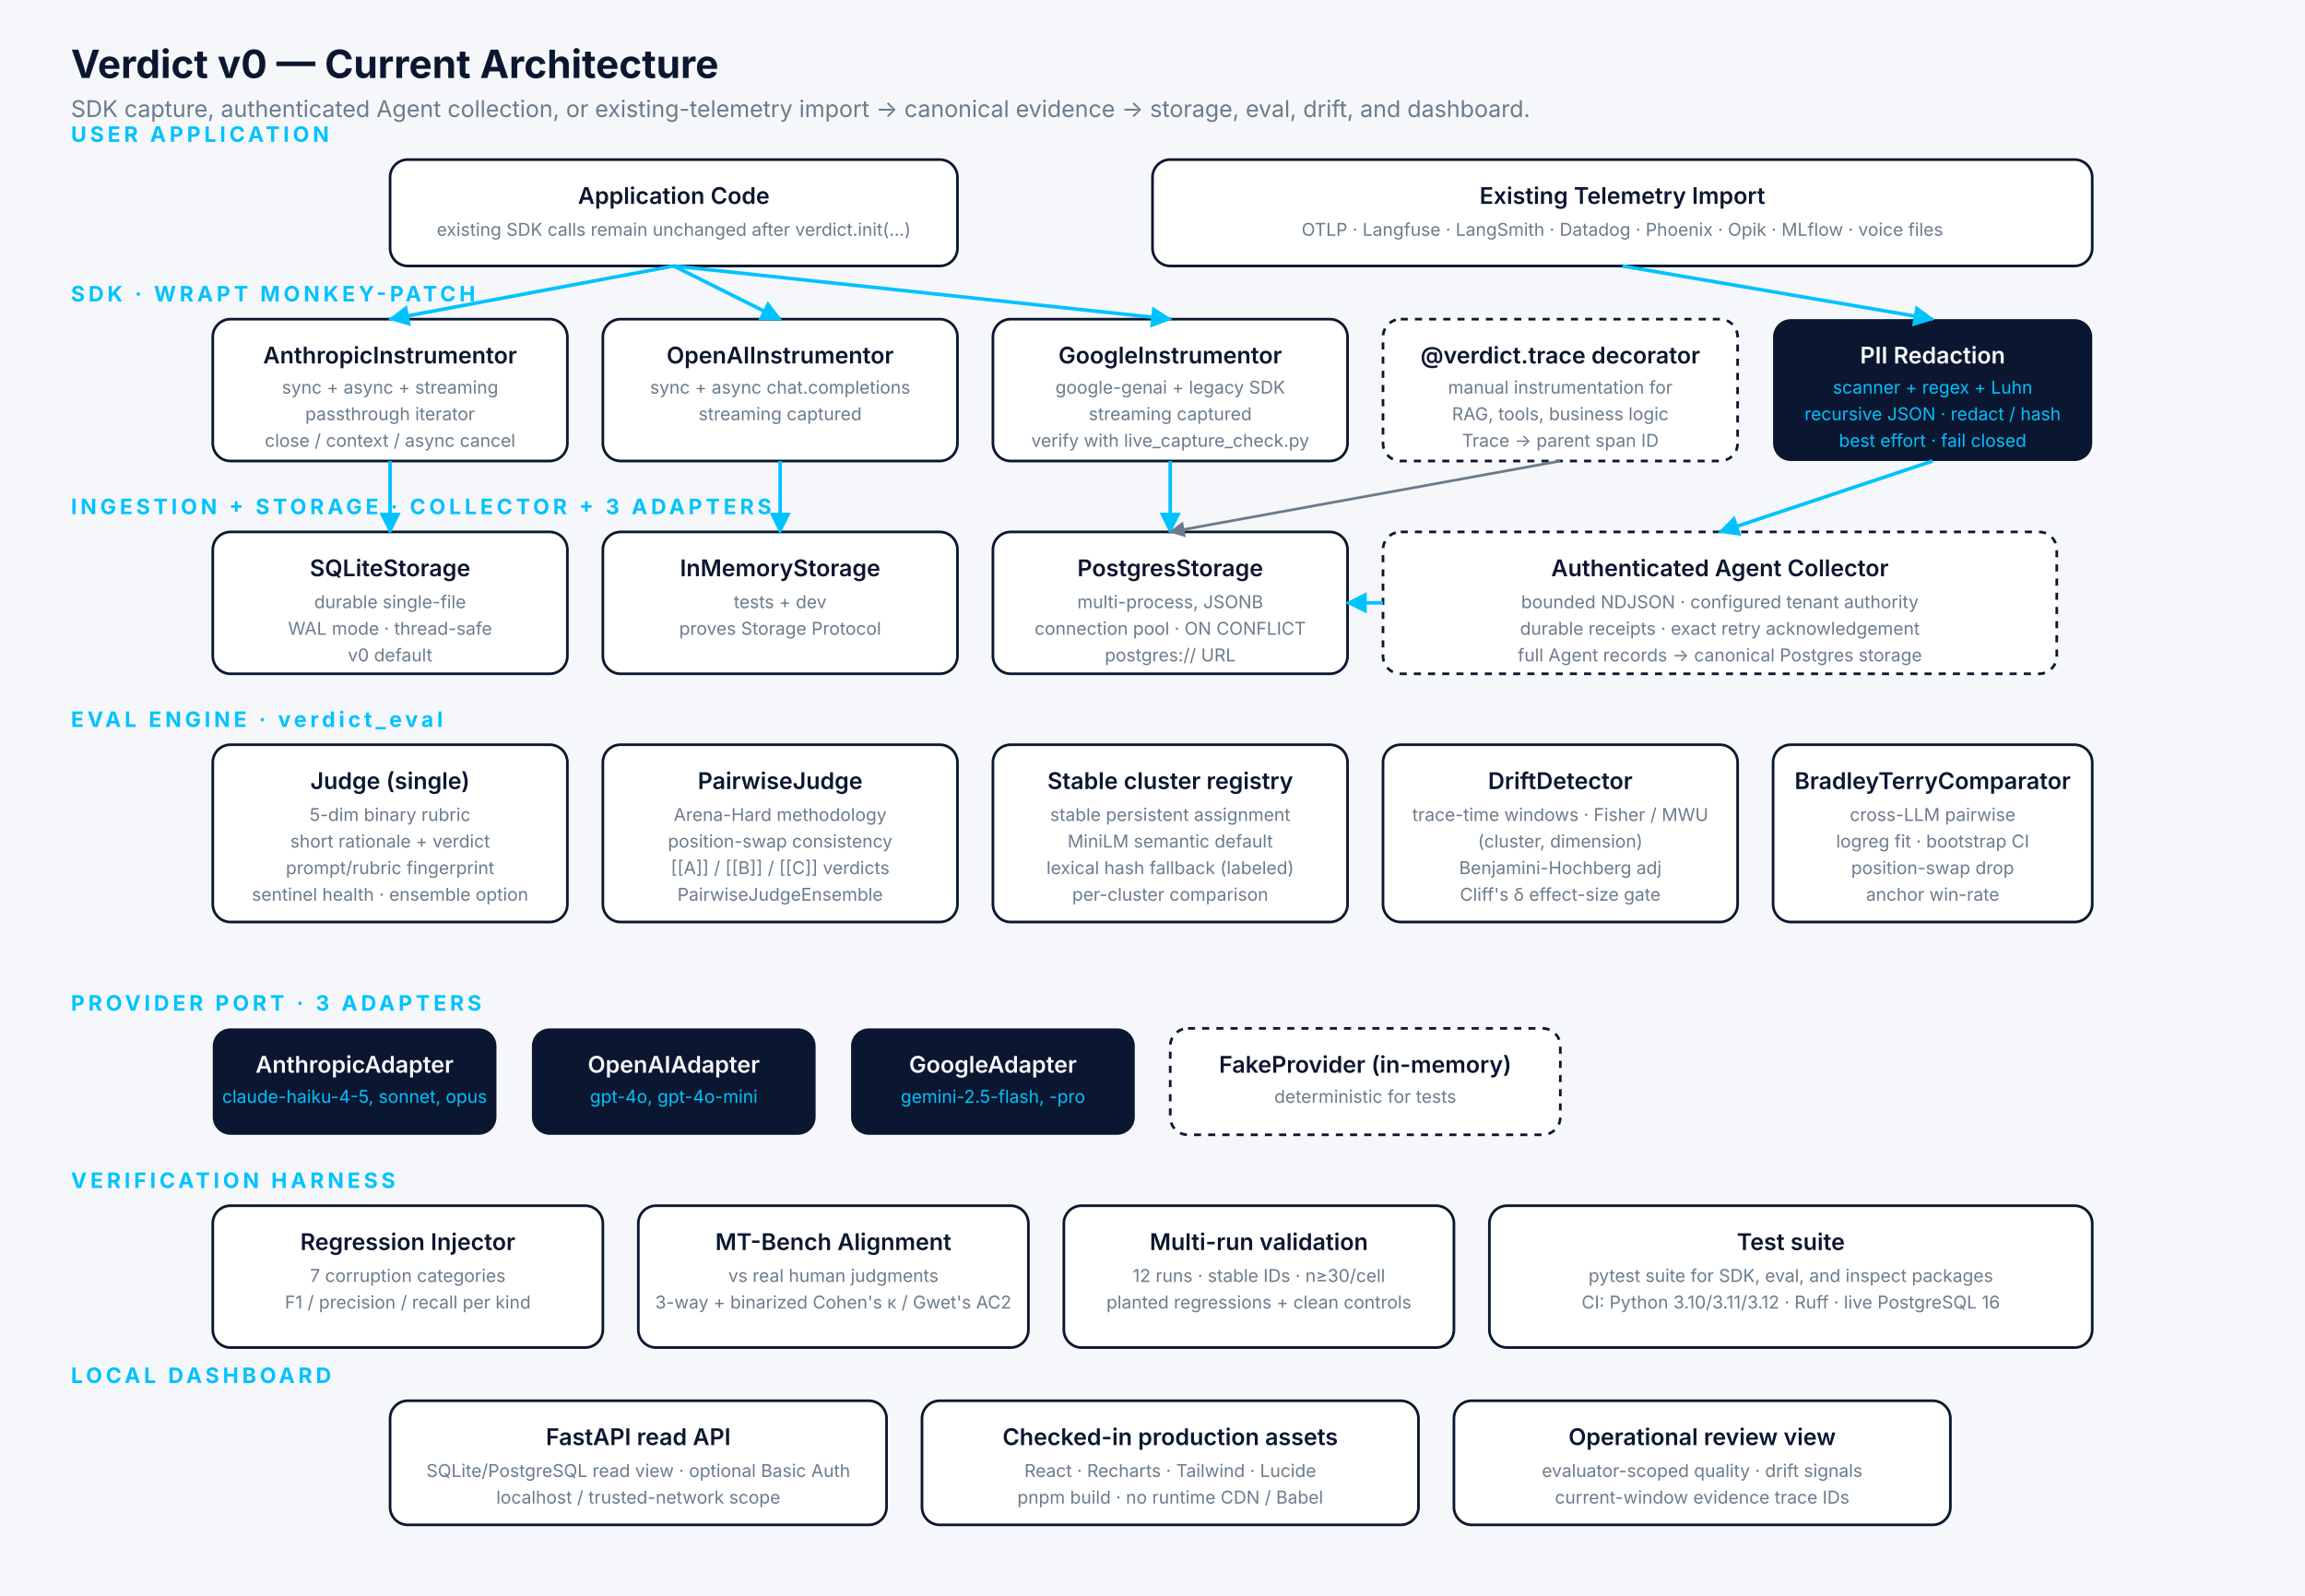
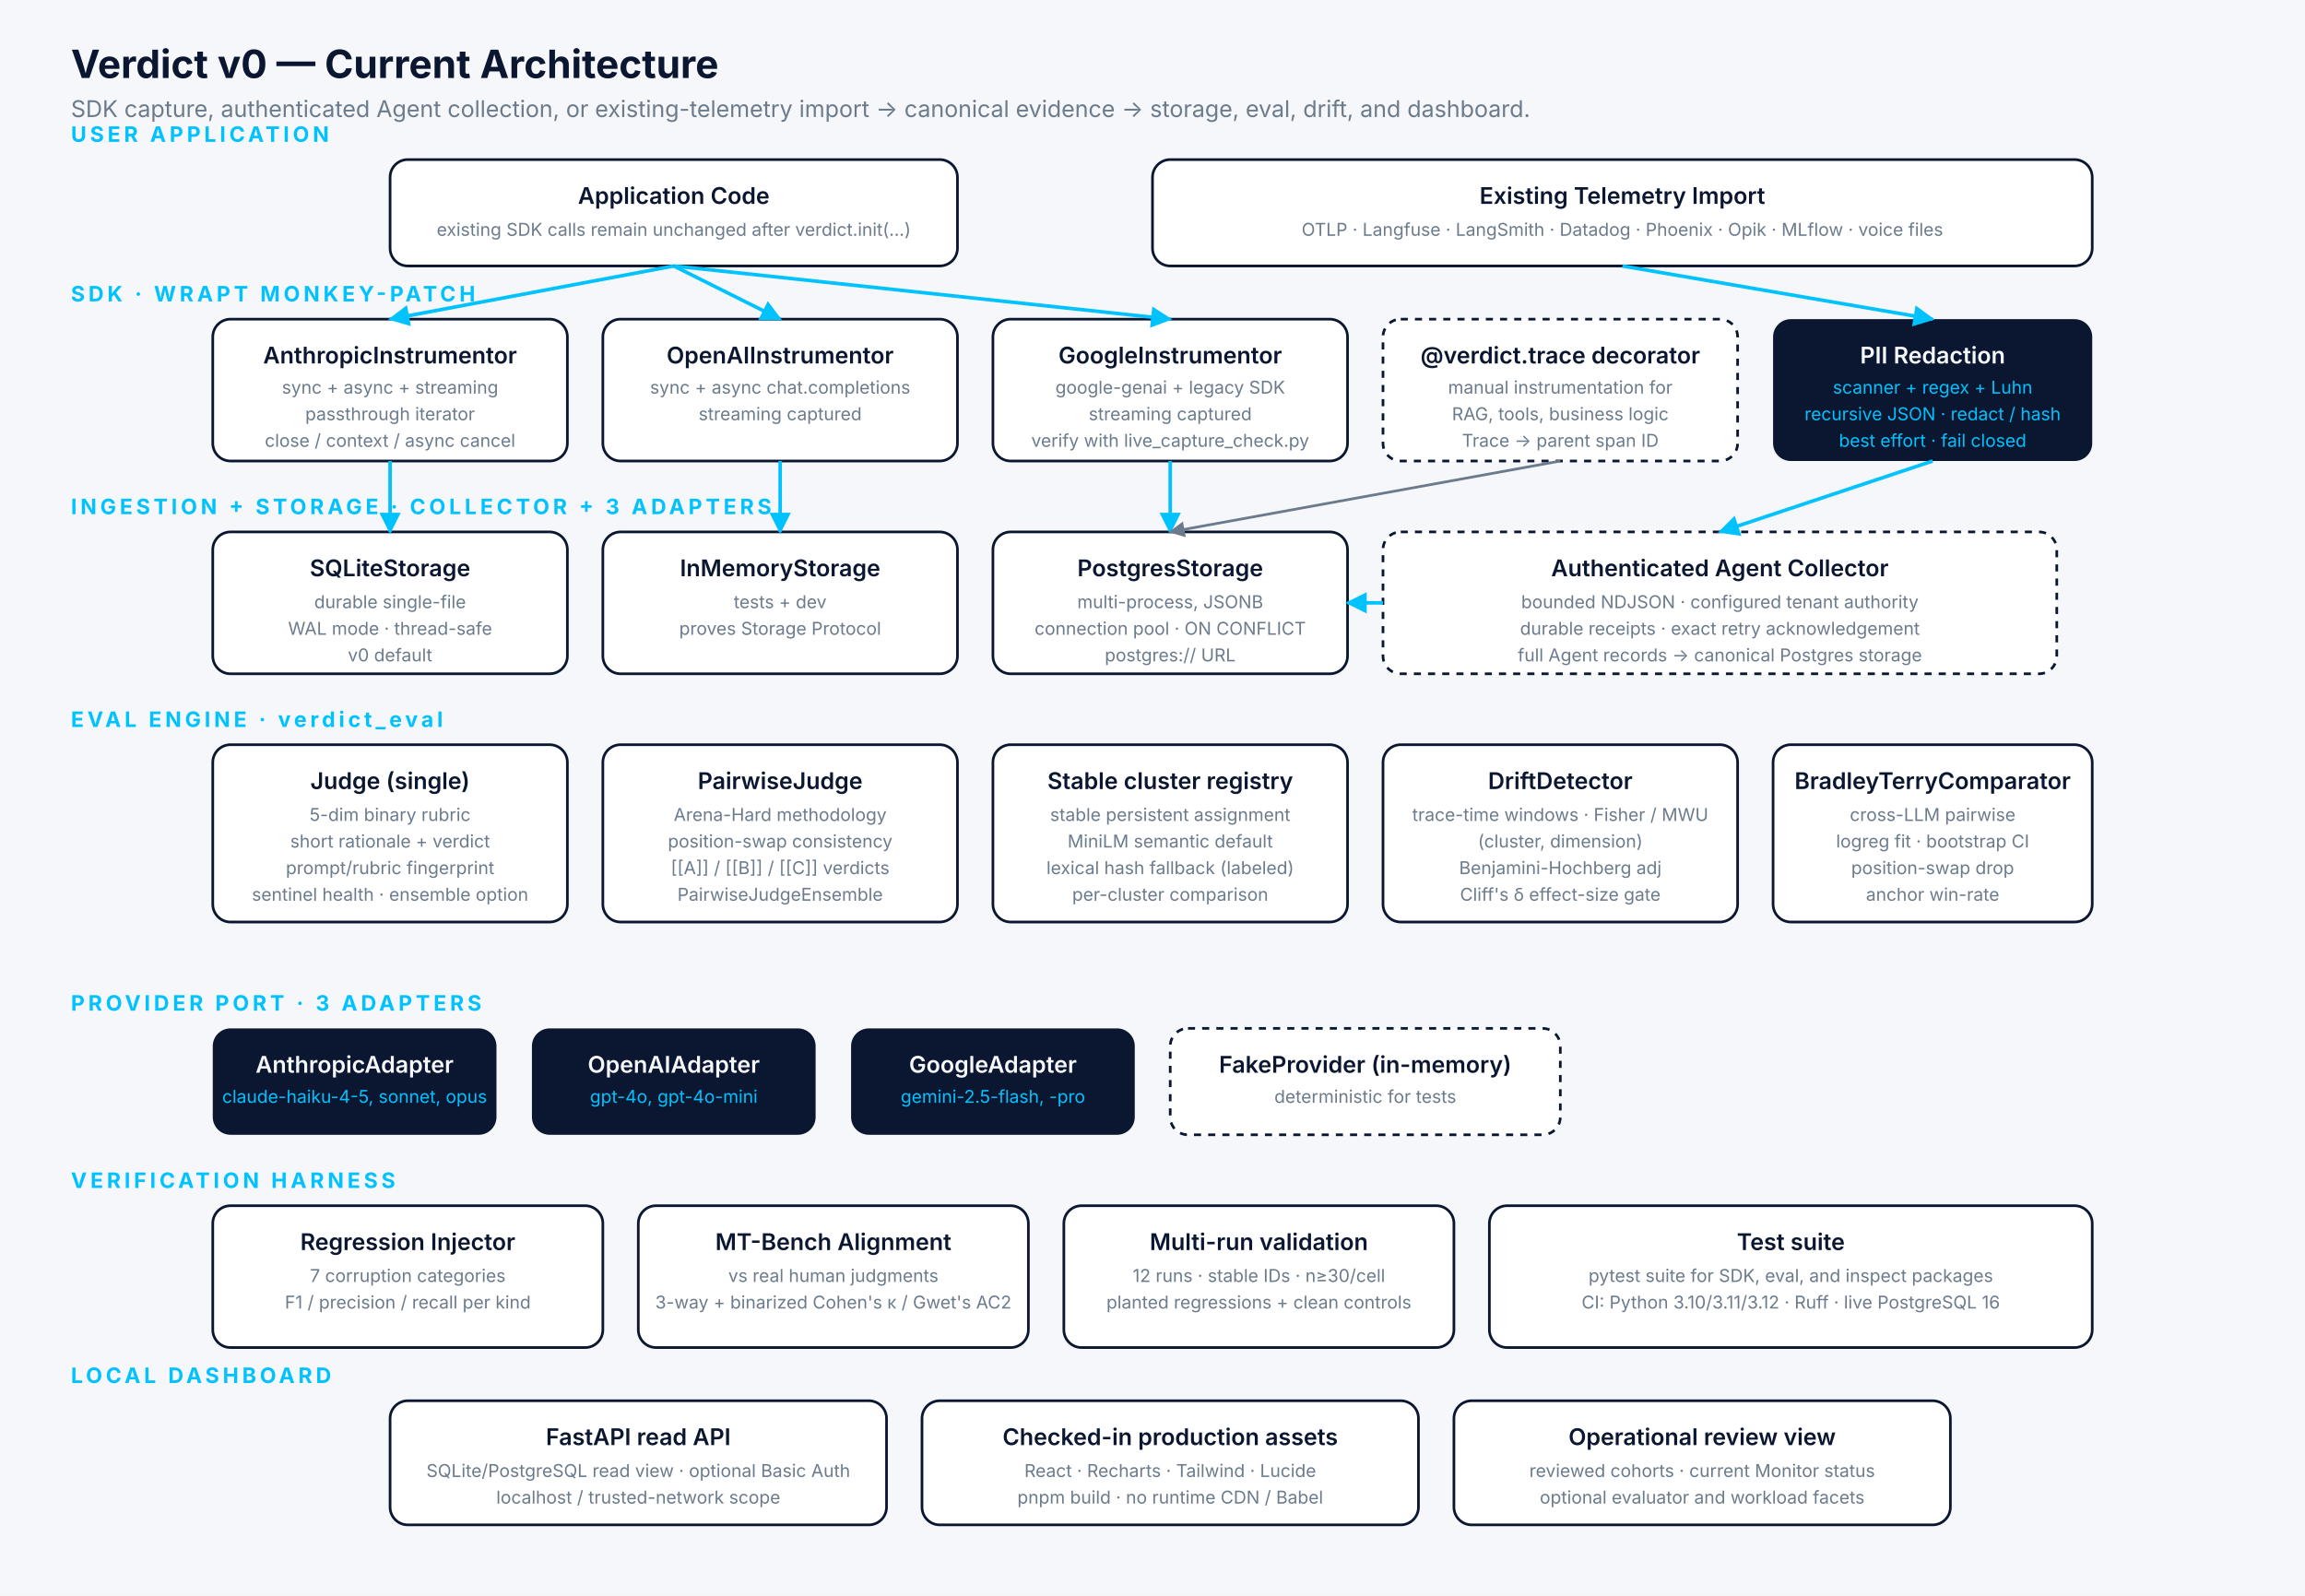
<svg xmlns="http://www.w3.org/2000/svg" viewBox="0 0 1300 900" font-family="-apple-system, BlinkMacSystemFont, 'Inter', sans-serif">
  <defs>
    <style>
      .title { font-size: 22px; font-weight: 700; fill: #0B1730; }
      .subtitle { font-size: 13px; fill: #6B7B8C; }
      .plane { font-size: 12px; font-weight: 700; fill: #00C2FF; letter-spacing: 2px; }
      .node-title { font-size: 13px; font-weight: 600; fill: #0B1730; }
      .node-sub { font-size: 10px; fill: #6B7B8C; }
      .arrow { stroke: #6B7B8C; stroke-width: 1.5; fill: none; }
      .arrow-cyan { stroke: #00C2FF; stroke-width: 2; fill: none; }
    </style>
    <marker id="arrow" viewBox="0 0 10 10" refX="9" refY="5" markerWidth="6" markerHeight="6" orient="auto-start-reverse">
      <path d="M 0 0 L 10 5 L 0 10 z" fill="#6B7B8C" />
    </marker>
    <marker id="arrow-cyan" viewBox="0 0 10 10" refX="9" refY="5" markerWidth="6" markerHeight="6" orient="auto-start-reverse">
      <path d="M 0 0 L 10 5 L 0 10 z" fill="#00C2FF" />
    </marker>
  </defs>
  <rect width="1300" height="900" fill="#F5F7FA" />
  <text x="40" y="44" class="title">Verdict v0 — Current Architecture</text>
  <text x="40" y="66" class="subtitle">SDK capture, authenticated Agent collection, or existing-telemetry import → canonical evidence → storage, eval, drift, and dashboard.</text>
  <text x="40" y="80" class="plane">USER APPLICATION</text>
  <rect x="220" y="90" width="320" height="60" rx="10" fill="#FFFFFF" stroke="#0B1730" stroke-width="1.5" />
  <text x="380" y="115" class="node-title" text-anchor="middle">Application Code</text>
  <text x="380" y="133" class="node-sub" text-anchor="middle">existing SDK calls remain unchanged after verdict.init(...)</text>
  <rect x="650" y="90" width="530" height="60" rx="10" fill="#FFFFFF" stroke="#0B1730" stroke-width="1.5" />
  <text x="915" y="115" class="node-title" text-anchor="middle">Existing Telemetry Import</text>
  <text x="915" y="133" class="node-sub" text-anchor="middle">OTLP · Langfuse · LangSmith · Datadog · Phoenix · Opik · MLflow · voice files</text>
  <text x="40" y="170" class="plane">SDK · WRAPT MONKEY-PATCH</text>
  <rect x="120" y="180" width="200" height="80" rx="10" fill="#FFFFFF" stroke="#0B1730" stroke-width="1.5" />
  <text x="220" y="205" class="node-title" text-anchor="middle">AnthropicInstrumentor</text>
  <text x="220" y="222" class="node-sub" text-anchor="middle">sync + async + streaming</text>
  <text x="220" y="237" class="node-sub" text-anchor="middle">passthrough iterator</text>
  <text x="220" y="252" class="node-sub" text-anchor="middle">close / context / async cancel</text>
  <rect x="340" y="180" width="200" height="80" rx="10" fill="#FFFFFF" stroke="#0B1730" stroke-width="1.5" />
  <text x="440" y="205" class="node-title" text-anchor="middle">OpenAIInstrumentor</text>
  <text x="440" y="222" class="node-sub" text-anchor="middle">sync + async chat.completions</text>
  <text x="440" y="237" class="node-sub" text-anchor="middle">streaming captured</text>
  <rect x="560" y="180" width="200" height="80" rx="10" fill="#FFFFFF" stroke="#0B1730" stroke-width="1.5" />
  <text x="660" y="205" class="node-title" text-anchor="middle">GoogleInstrumentor</text>
  <text x="660" y="222" class="node-sub" text-anchor="middle">google-genai + legacy SDK</text>
  <text x="660" y="237" class="node-sub" text-anchor="middle">streaming captured</text>
  <text x="660" y="252" class="node-sub" text-anchor="middle">verify with live_capture_check.py</text>
  <rect x="780" y="180" width="200" height="80" rx="10" fill="#FFFFFF" stroke="#0B1730" stroke-width="1.5" stroke-dasharray="4 4" />
  <text x="880" y="205" class="node-title" text-anchor="middle">@verdict.trace decorator</text>
  <text x="880" y="222" class="node-sub" text-anchor="middle">manual instrumentation for</text>
  <text x="880" y="237" class="node-sub" text-anchor="middle">RAG, tools, business logic</text>
  <text x="880" y="252" class="node-sub" text-anchor="middle">Trace → parent span ID</text>
  <rect x="1000" y="180" width="180" height="80" rx="10" fill="#0B1730" />
  <text x="1090" y="205" class="node-title" text-anchor="middle" style="fill:#F5F7FA">PII Redaction</text>
  <text x="1090" y="222" class="node-sub" text-anchor="middle" style="fill:#00C2FF">scanner + regex + Luhn</text>
  <text x="1090" y="237" class="node-sub" text-anchor="middle" style="fill:#00C2FF">recursive JSON · redact / hash</text>
  <text x="1090" y="252" class="node-sub" text-anchor="middle" style="fill:#00C2FF">best effort · fail closed</text>
  <line x1="380" y1="150" x2="220" y2="180" class="arrow-cyan" marker-end="url(#arrow-cyan)" />
  <line x1="380" y1="150" x2="440" y2="180" class="arrow-cyan" marker-end="url(#arrow-cyan)" />
  <line x1="380" y1="150" x2="660" y2="180" class="arrow-cyan" marker-end="url(#arrow-cyan)" />
  <line x1="915" y1="150" x2="1090" y2="180" class="arrow-cyan" marker-end="url(#arrow-cyan)" />
  <text x="40" y="290" class="plane">INGESTION + STORAGE · COLLECTOR + 3 ADAPTERS</text>
  <rect x="120" y="300" width="200" height="80" rx="10" fill="#FFFFFF" stroke="#0B1730" stroke-width="1.5" />
  <text x="220" y="325" class="node-title" text-anchor="middle">SQLiteStorage</text>
  <text x="220" y="343" class="node-sub" text-anchor="middle">durable single-file</text>
  <text x="220" y="358" class="node-sub" text-anchor="middle">WAL mode · thread-safe</text>
  <text x="220" y="373" class="node-sub" text-anchor="middle">v0 default</text>
  <rect x="340" y="300" width="200" height="80" rx="10" fill="#FFFFFF" stroke="#0B1730" stroke-width="1.5" />
  <text x="440" y="325" class="node-title" text-anchor="middle">InMemoryStorage</text>
  <text x="440" y="343" class="node-sub" text-anchor="middle">tests + dev</text>
  <text x="440" y="358" class="node-sub" text-anchor="middle">proves Storage Protocol</text>
  <rect x="560" y="300" width="200" height="80" rx="10" fill="#FFFFFF" stroke="#0B1730" stroke-width="1.5" />
  <text x="660" y="325" class="node-title" text-anchor="middle">PostgresStorage</text>
  <text x="660" y="343" class="node-sub" text-anchor="middle">multi-process, JSONB</text>
  <text x="660" y="358" class="node-sub" text-anchor="middle">connection pool · ON CONFLICT</text>
  <text x="660" y="373" class="node-sub" text-anchor="middle">postgres:// URL</text>
  <rect x="780" y="300" width="380" height="80" rx="10" fill="#FFFFFF" stroke="#0B1730" stroke-width="1.5" stroke-dasharray="4 4" />
  <text x="970" y="325" class="node-title" text-anchor="middle">Authenticated Agent Collector</text>
  <text x="970" y="343" class="node-sub" text-anchor="middle">bounded NDJSON · configured tenant authority</text>
  <text x="970" y="358" class="node-sub" text-anchor="middle">durable receipts · exact retry acknowledgement</text>
  <text x="970" y="373" class="node-sub" text-anchor="middle">full Agent records → canonical Postgres storage</text>
  <line x1="220" y1="260" x2="220" y2="300" class="arrow-cyan" marker-end="url(#arrow-cyan)" />
  <line x1="440" y1="260" x2="440" y2="300" class="arrow-cyan" marker-end="url(#arrow-cyan)" />
  <line x1="660" y1="260" x2="660" y2="300" class="arrow-cyan" marker-end="url(#arrow-cyan)" />
  <line x1="880" y1="260" x2="660" y2="300" class="arrow" marker-end="url(#arrow)" />
  <line x1="1090" y1="260" x2="970" y2="300" class="arrow-cyan" marker-end="url(#arrow-cyan)" />
  <line x1="780" y1="340" x2="760" y2="340" class="arrow-cyan" marker-end="url(#arrow-cyan)" />
  <text x="40" y="410" class="plane">EVAL ENGINE · verdict_eval</text>
  <rect x="120" y="420" width="200" height="100" rx="10" fill="#FFFFFF" stroke="#0B1730" stroke-width="1.5" />
  <text x="220" y="445" class="node-title" text-anchor="middle">Judge (single)</text>
  <text x="220" y="463" class="node-sub" text-anchor="middle">5-dim binary rubric</text>
  <text x="220" y="478" class="node-sub" text-anchor="middle">short rationale + verdict</text>
  <text x="220" y="493" class="node-sub" text-anchor="middle">prompt/rubric fingerprint</text>
  <text x="220" y="508" class="node-sub" text-anchor="middle">sentinel health · ensemble option</text>
  <rect x="340" y="420" width="200" height="100" rx="10" fill="#FFFFFF" stroke="#0B1730" stroke-width="1.5" />
  <text x="440" y="445" class="node-title" text-anchor="middle">PairwiseJudge</text>
  <text x="440" y="463" class="node-sub" text-anchor="middle">Arena-Hard methodology</text>
  <text x="440" y="478" class="node-sub" text-anchor="middle">position-swap consistency</text>
  <text x="440" y="493" class="node-sub" text-anchor="middle">[[A]] / [[B]] / [[C]] verdicts</text>
  <text x="440" y="508" class="node-sub" text-anchor="middle">PairwiseJudgeEnsemble</text>
  <rect x="560" y="420" width="200" height="100" rx="10" fill="#FFFFFF" stroke="#0B1730" stroke-width="1.5" />
  <text x="660" y="445" class="node-title" text-anchor="middle">Stable cluster registry</text>
  <text x="660" y="463" class="node-sub" text-anchor="middle">stable persistent assignment</text>
  <text x="660" y="478" class="node-sub" text-anchor="middle">MiniLM semantic default</text>
  <text x="660" y="493" class="node-sub" text-anchor="middle">lexical hash fallback (labeled)</text>
  <text x="660" y="508" class="node-sub" text-anchor="middle">per-cluster comparison</text>
  <rect x="780" y="420" width="200" height="100" rx="10" fill="#FFFFFF" stroke="#0B1730" stroke-width="1.5" />
  <text x="880" y="445" class="node-title" text-anchor="middle">DriftDetector</text>
  <text x="880" y="463" class="node-sub" text-anchor="middle">trace-time windows · Fisher / MWU</text>
  <text x="880" y="478" class="node-sub" text-anchor="middle">(cluster, dimension)</text>
  <text x="880" y="493" class="node-sub" text-anchor="middle">Benjamini-Hochberg adj</text>
  <text x="880" y="508" class="node-sub" text-anchor="middle">Cliff's δ effect-size gate</text>
  <rect x="1000" y="420" width="180" height="100" rx="10" fill="#FFFFFF" stroke="#0B1730" stroke-width="1.5" />
  <text x="1090" y="445" class="node-title" text-anchor="middle">BradleyTerryComparator</text>
  <text x="1090" y="463" class="node-sub" text-anchor="middle">cross-LLM pairwise</text>
  <text x="1090" y="478" class="node-sub" text-anchor="middle">logreg fit · bootstrap CI</text>
  <text x="1090" y="493" class="node-sub" text-anchor="middle">position-swap drop</text>
  <text x="1090" y="508" class="node-sub" text-anchor="middle">anchor win-rate</text>
  <text x="40" y="570" class="plane">PROVIDER PORT · 3 ADAPTERS</text>
  <rect x="120" y="580" width="160" height="60" rx="10" fill="#0B1730" />
  <text x="200" y="605" class="node-title" text-anchor="middle" style="fill:#F5F7FA">AnthropicAdapter</text>
  <text x="200" y="622" class="node-sub" text-anchor="middle" style="fill:#00C2FF">claude-haiku-4-5, sonnet, opus</text>
  <rect x="300" y="580" width="160" height="60" rx="10" fill="#0B1730" />
  <text x="380" y="605" class="node-title" text-anchor="middle" style="fill:#F5F7FA">OpenAIAdapter</text>
  <text x="380" y="622" class="node-sub" text-anchor="middle" style="fill:#00C2FF">gpt-4o, gpt-4o-mini</text>
  <rect x="480" y="580" width="160" height="60" rx="10" fill="#0B1730" />
  <text x="560" y="605" class="node-title" text-anchor="middle" style="fill:#F5F7FA">GoogleAdapter</text>
  <text x="560" y="622" class="node-sub" text-anchor="middle" style="fill:#00C2FF">gemini-2.5-flash, -pro</text>
  <rect x="660" y="580" width="220" height="60" rx="10" fill="#FFFFFF" stroke="#0B1730" stroke-width="1.5" stroke-dasharray="4 4" />
  <text x="770" y="605" class="node-title" text-anchor="middle">FakeProvider (in-memory)</text>
  <text x="770" y="622" class="node-sub" text-anchor="middle">deterministic for tests</text>
  <text x="40" y="670" class="plane">VERIFICATION HARNESS</text>
  <rect x="120" y="680" width="220" height="80" rx="10" fill="#FFFFFF" stroke="#0B1730" stroke-width="1.5" />
  <text x="230" y="705" class="node-title" text-anchor="middle">Regression Injector</text>
  <text x="230" y="723" class="node-sub" text-anchor="middle">7 corruption categories</text>
  <text x="230" y="738" class="node-sub" text-anchor="middle">F1 / precision / recall per kind</text>
  <rect x="360" y="680" width="220" height="80" rx="10" fill="#FFFFFF" stroke="#0B1730" stroke-width="1.5" />
  <text x="470" y="705" class="node-title" text-anchor="middle">MT-Bench Alignment</text>
  <text x="470" y="723" class="node-sub" text-anchor="middle">vs real human judgments</text>
  <text x="470" y="738" class="node-sub" text-anchor="middle">3-way + binarized Cohen's κ / Gwet's AC2</text>
  <rect x="600" y="680" width="220" height="80" rx="10" fill="#FFFFFF" stroke="#0B1730" stroke-width="1.5" />
  <text x="710" y="705" class="node-title" text-anchor="middle">Multi-run validation</text>
  <text x="710" y="723" class="node-sub" text-anchor="middle">12 runs · stable IDs · n≥30/cell</text>
  <text x="710" y="738" class="node-sub" text-anchor="middle">planted regressions + clean controls</text>
  <rect x="840" y="680" width="340" height="80" rx="10" fill="#FFFFFF" stroke="#0B1730" stroke-width="1.5" />
  <text x="1010" y="705" class="node-title" text-anchor="middle">Test suite</text>
  <text x="1010" y="723" class="node-sub" text-anchor="middle">pytest suite for SDK, eval, and inspect packages</text>
  <text x="1010" y="738" class="node-sub" text-anchor="middle">CI: Python 3.10/3.11/3.12 · Ruff · live PostgreSQL 16</text>
  <text x="40" y="780" class="plane">LOCAL DASHBOARD</text>
  <rect x="220" y="790" width="280" height="70" rx="10" fill="#FFFFFF" stroke="#0B1730" stroke-width="1.5" />
  <text x="360" y="815" class="node-title" text-anchor="middle">FastAPI read API</text>
  <text x="360" y="833" class="node-sub" text-anchor="middle">SQLite/PostgreSQL read view · optional Basic Auth</text>
  <text x="360" y="848" class="node-sub" text-anchor="middle">localhost / trusted-network scope</text>
  <rect x="520" y="790" width="280" height="70" rx="10" fill="#FFFFFF" stroke="#0B1730" stroke-width="1.5" />
  <text x="660" y="815" class="node-title" text-anchor="middle">Checked-in production assets</text>
  <text x="660" y="833" class="node-sub" text-anchor="middle">React · Recharts · Tailwind · Lucide</text>
  <text x="660" y="848" class="node-sub" text-anchor="middle">pnpm build · no runtime CDN / Babel</text>
  <rect x="820" y="790" width="280" height="70" rx="10" fill="#FFFFFF" stroke="#0B1730" stroke-width="1.5" />
  <text x="960" y="815" class="node-title" text-anchor="middle">Operational review view</text>
-   <text x="960" y="833" class="node-sub" text-anchor="middle">evaluator-scoped quality · drift signals</text>
-   <text x="960" y="848" class="node-sub" text-anchor="middle">current-window evidence trace IDs</text>
+   <text x="960" y="833" class="node-sub" text-anchor="middle">reviewed cohorts · current Monitor status</text>
+   <text x="960" y="848" class="node-sub" text-anchor="middle">optional evaluator and workload facets</text>
</svg>
